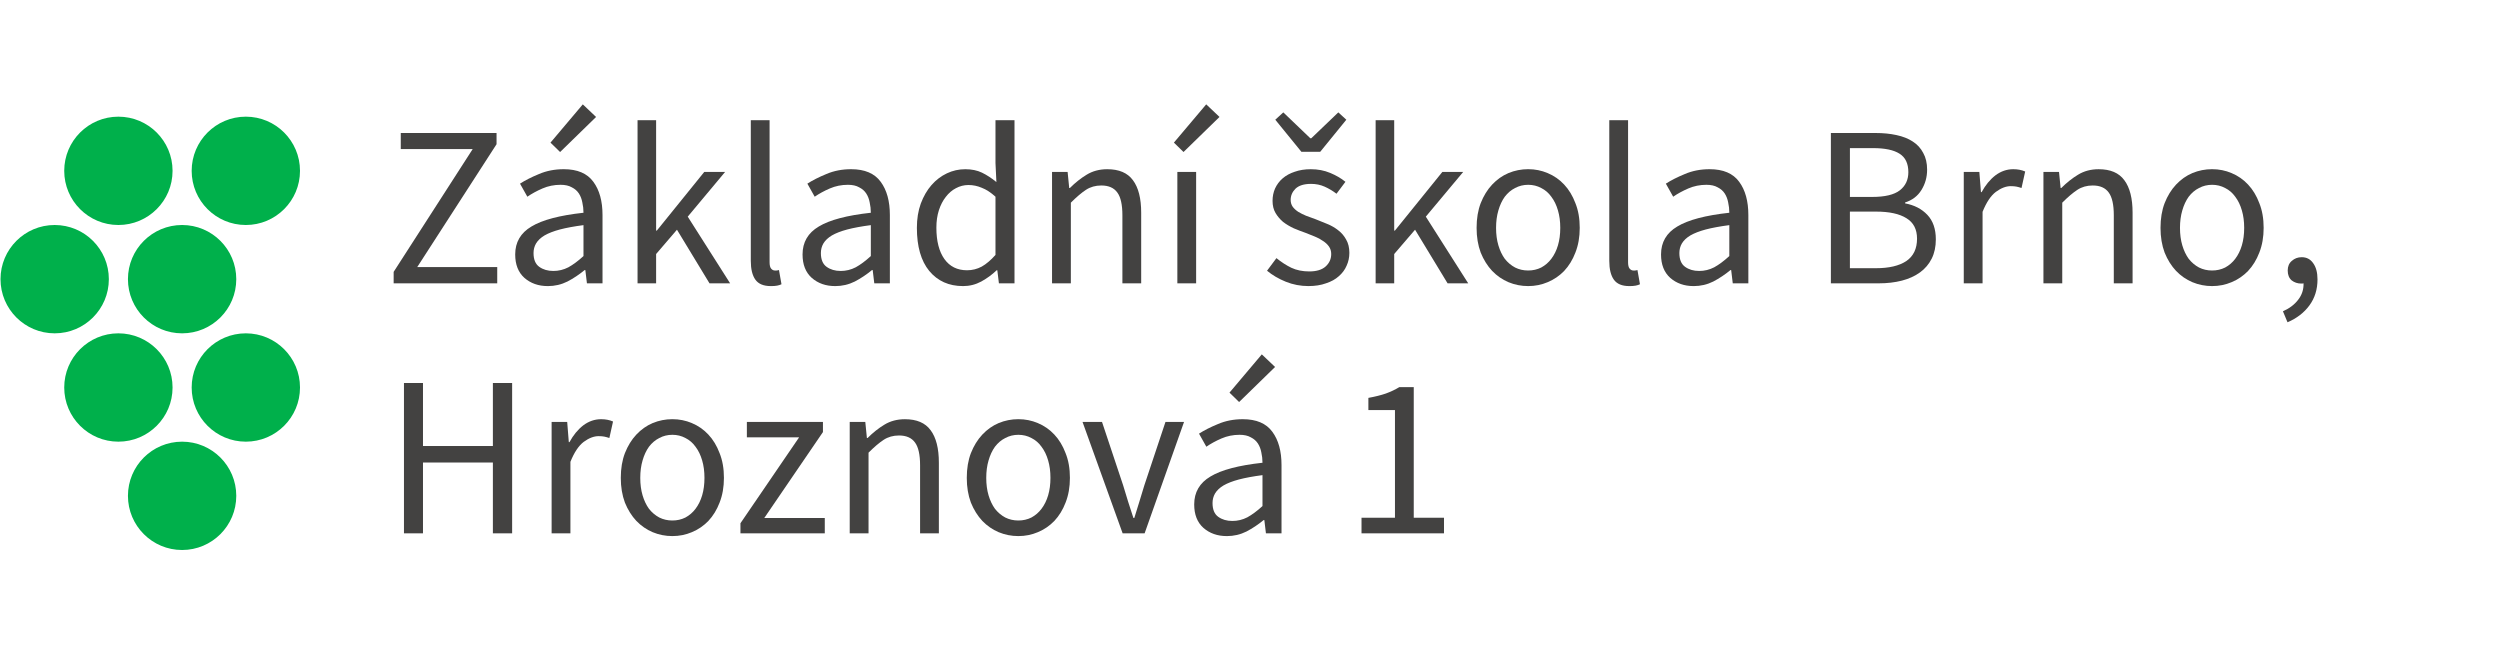
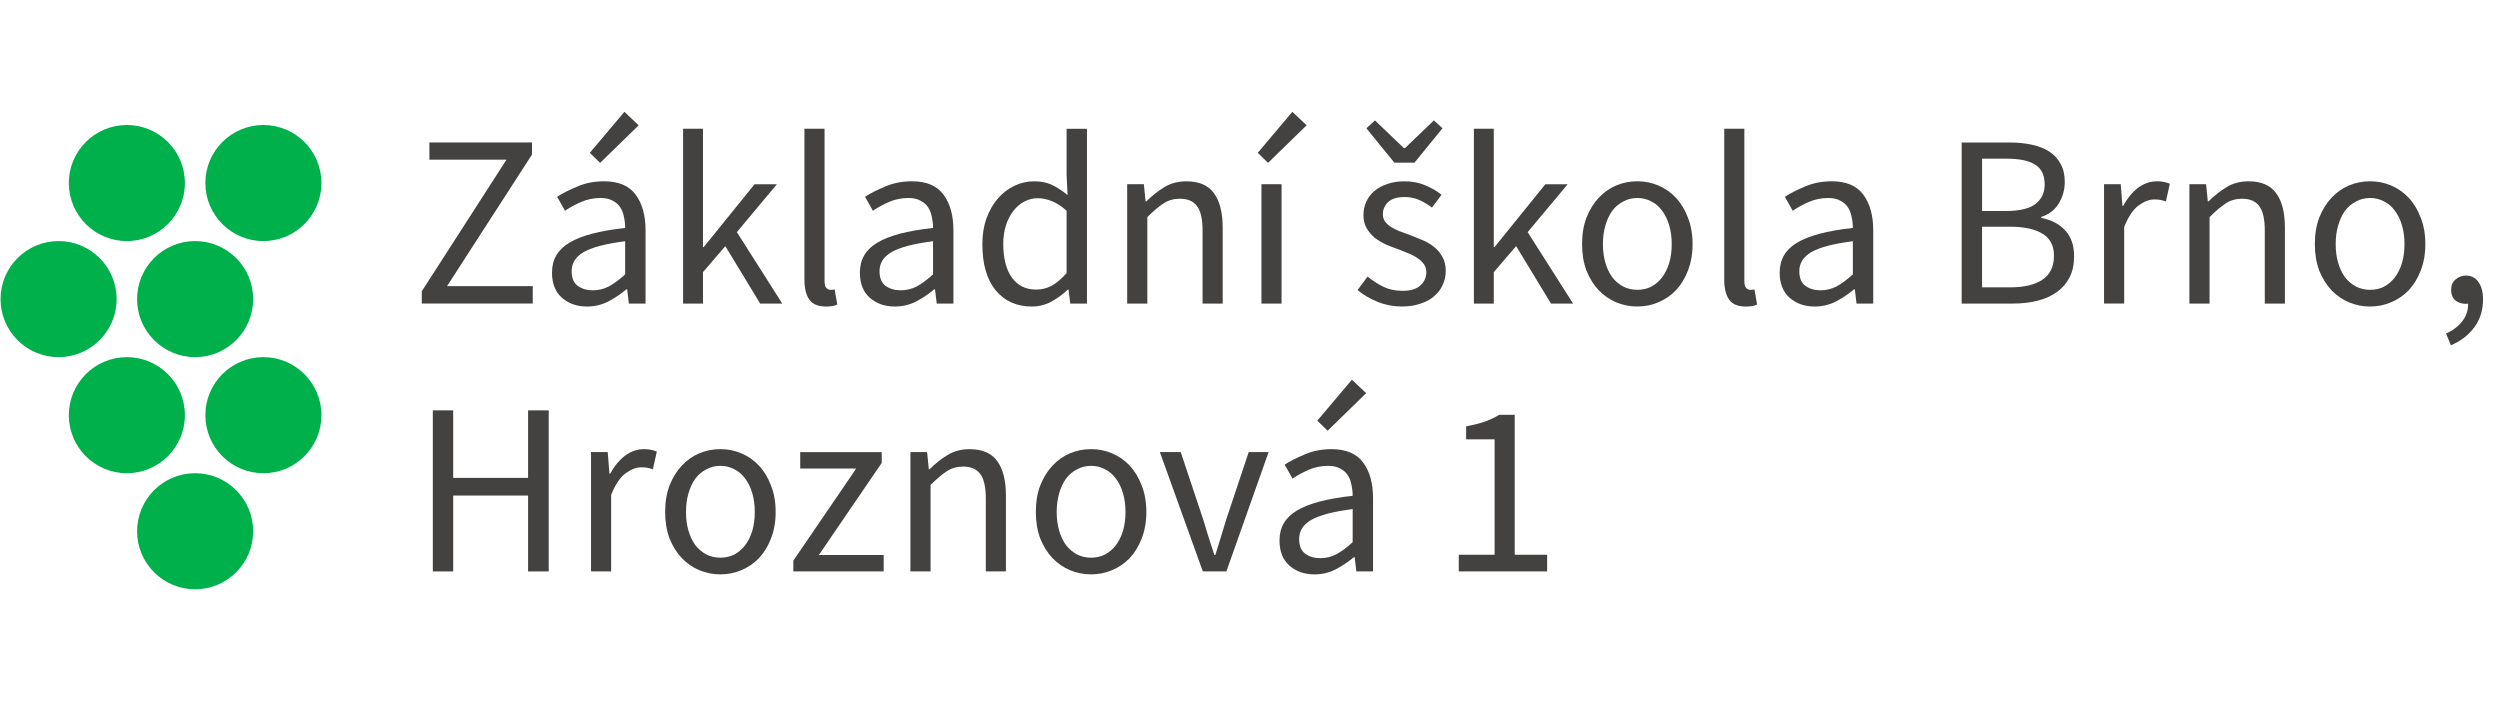
- <svg xmlns="http://www.w3.org/2000/svg" focusable="false" height="40" width="150" version="1.1" preserveAspectRatio="xMidYMid meet" viewBox="0 0 150 40" id="svg2">
+ <svg xmlns="http://www.w3.org/2000/svg" focusable="false" height="40" width="140" version="1.1" preserveAspectRatio="xMidYMid meet" viewBox="0 0 140 40" id="svg2">
  <defs id="defs76" />
  <g id="g4269" transform="matrix(0.8125,0,0,0.8125,0.03075063,3.75)">
    <circle cy="8" cx="8.705" r="4" id="circle6" style="fill:#00b04b;fill-opacity:1" />
    <circle cy="8" cx="18.116" r="4" id="circle8" style="fill:#00b04b;fill-opacity:1" />
    <circle cy="16" cx="4" r="4" id="circle10" style="fill:#00b04b;fill-opacity:1" />
    <circle cy="16" cx="13.41" r="4" id="circle12" style="fill:#00b04b;fill-opacity:1" />
    <circle cy="24" cx="8.705" r="4" id="circle14" style="fill:#00b04b;fill-opacity:1" />
    <circle cy="24" cx="18.116" r="4" id="circle16" style="fill:#00b04b;fill-opacity:1" />
    <circle cy="32" cx="13.41" r="4" id="circle18" style="fill:#00b04b;fill-opacity:1" />
  </g>
  <g style="font-style:normal;font-weight:normal;font-size:40px;line-height:125%;font-family:sans-serif;letter-spacing:0px;word-spacing:0px;fill:#434241;fill-opacity:1;stroke:none;stroke-width:1px;stroke-linecap:butt;stroke-linejoin:miter;stroke-opacity:1" id="text4168">
    <path d="m 23.619,17 0,-0.688 4.744,-7.37 -4.317,0 0,-0.963 5.747,0 0,0.674 -4.758,7.37 4.799,0 0,0.976 -6.215,0 z" style="font-style:normal;font-variant:normal;font-weight:normal;font-stretch:normal;font-size:13.75px;font-family:'Source Sans Pro';-inkscape-font-specification:'Source Sans Pro';fill:#434241;fill-opacity:1" id="path8161" />
    <path d="m 32.865,17.165 q -0.839,0 -1.403,-0.495 -0.55,-0.495 -0.55,-1.403 0,-1.1 0.976,-1.677 0.976,-0.591 3.121,-0.825 0,-0.316 -0.069,-0.619 -0.055,-0.302 -0.206,-0.536 -0.151,-0.234 -0.426,-0.371 -0.261,-0.151 -0.674,-0.151 -0.578,0 -1.086,0.22 -0.509,0.22 -0.907,0.495 l -0.44,-0.784 q 0.468,-0.302 1.141,-0.578 0.674,-0.289 1.485,-0.289 1.224,0 1.774,0.756 0.55,0.743 0.55,1.994 l 0,4.098 -0.935,0 -0.096,-0.797 -0.041,0 q -0.481,0.399 -1.031,0.688 -0.55,0.275 -1.183,0.275 z m 0.33,-0.907 q 0.481,0 0.907,-0.22 0.426,-0.234 0.907,-0.674 l 0,-1.856 q -0.839,0.11 -1.416,0.261 -0.564,0.151 -0.921,0.357 -0.344,0.206 -0.509,0.481 -0.151,0.261 -0.151,0.578 0,0.578 0.344,0.825 0.344,0.247 0.839,0.247 z m 0.412,-7.136 -0.578,-0.564 1.939,-2.296 0.797,0.756 -2.159,2.104 z" style="font-style:normal;font-variant:normal;font-weight:normal;font-stretch:normal;font-size:13.75px;font-family:'Source Sans Pro';-inkscape-font-specification:'Source Sans Pro';fill:#434241;fill-opacity:1" id="path8163" />
    <path d="m 38.253,17 0,-9.79 1.114,0 0,6.628 0.041,0 2.846,-3.52 1.251,0 -2.241,2.681 2.544,4.001 -1.238,0 -1.952,-3.217 -1.251,1.458 0,1.76 -1.114,0 z" style="font-style:normal;font-variant:normal;font-weight:normal;font-stretch:normal;font-size:13.75px;font-family:'Source Sans Pro';-inkscape-font-specification:'Source Sans Pro';fill:#434241;fill-opacity:1" id="path8165" />
    <path d="m 46.244,17.165 q -0.646,0 -0.921,-0.385 -0.275,-0.385 -0.275,-1.127 l 0,-8.443 1.127,0 0,8.525 q 0,0.275 0.096,0.385 0.096,0.11 0.22,0.11 0.055,0 0.096,0 0.055,0 0.151,-0.028 l 0.151,0.853 q -0.11,0.055 -0.261,0.083 -0.151,0.028 -0.385,0.028 z" style="font-style:normal;font-variant:normal;font-weight:normal;font-stretch:normal;font-size:13.75px;font-family:'Source Sans Pro';-inkscape-font-specification:'Source Sans Pro';fill:#434241;fill-opacity:1" id="path8167" />
    <path d="m 50.106,17.165 q -0.839,0 -1.403,-0.495 -0.55,-0.495 -0.55,-1.403 0,-1.1 0.976,-1.677 0.976,-0.591 3.121,-0.825 0,-0.316 -0.069,-0.619 -0.055,-0.302 -0.206,-0.536 -0.151,-0.234 -0.426,-0.371 -0.261,-0.151 -0.674,-0.151 -0.578,0 -1.086,0.22 -0.509,0.22 -0.907,0.495 l -0.44,-0.784 q 0.468,-0.302 1.141,-0.578 0.674,-0.289 1.485,-0.289 1.224,0 1.774,0.756 0.55,0.743 0.55,1.994 l 0,4.098 -0.935,0 -0.096,-0.797 -0.041,0 q -0.481,0.399 -1.031,0.688 -0.55,0.275 -1.183,0.275 z m 0.33,-0.907 q 0.481,0 0.907,-0.22 0.426,-0.234 0.907,-0.674 l 0,-1.856 q -0.839,0.11 -1.416,0.261 -0.564,0.151 -0.921,0.357 -0.344,0.206 -0.509,0.481 -0.151,0.261 -0.151,0.578 0,0.578 0.344,0.825 0.344,0.247 0.839,0.247 z" style="font-style:normal;font-variant:normal;font-weight:normal;font-stretch:normal;font-size:13.75px;font-family:'Source Sans Pro';-inkscape-font-specification:'Source Sans Pro';fill:#434241;fill-opacity:1" id="path8169" />
    <path d="m 57.777,17.165 q -1.265,0 -2.021,-0.907 -0.743,-0.907 -0.743,-2.585 0,-0.811 0.234,-1.458 0.247,-0.66 0.646,-1.114 0.399,-0.454 0.921,-0.701 0.522,-0.247 1.1,-0.247 0.578,0 1.004,0.206 0.426,0.206 0.866,0.564 l -0.055,-1.141 0,-2.571 1.141,0 0,9.79 -0.935,0 -0.096,-0.784 -0.041,0 q -0.399,0.385 -0.921,0.674 -0.509,0.275 -1.1,0.275 z m 0.247,-0.949 q 0.468,0 0.88,-0.22 0.412,-0.234 0.825,-0.701 l 0,-3.493 q -0.426,-0.385 -0.825,-0.536 -0.385,-0.165 -0.797,-0.165 -0.399,0 -0.756,0.193 -0.344,0.179 -0.605,0.522 -0.261,0.33 -0.412,0.797 -0.151,0.468 -0.151,1.045 0,1.21 0.481,1.884 0.481,0.674 1.361,0.674 z" style="font-style:normal;font-variant:normal;font-weight:normal;font-stretch:normal;font-size:13.75px;font-family:'Source Sans Pro';-inkscape-font-specification:'Source Sans Pro';fill:#434241;fill-opacity:1" id="path8171" />
    <path d="m 63.122,17 0,-6.683 0.935,0 0.096,0.963 0.041,0 q 0.481,-0.481 1.004,-0.797 0.536,-0.33 1.238,-0.33 1.059,0 1.54,0.66 0.495,0.66 0.495,1.952 l 0,4.235 -1.127,0 0,-4.084 q 0,-0.949 -0.302,-1.361 -0.302,-0.426 -0.963,-0.426 -0.522,0 -0.921,0.261 -0.399,0.261 -0.907,0.77 l 0,4.84 -1.127,0 z" style="font-style:normal;font-variant:normal;font-weight:normal;font-stretch:normal;font-size:13.75px;font-family:'Source Sans Pro';-inkscape-font-specification:'Source Sans Pro';fill:#434241;fill-opacity:1" id="path8173" />
    <path d="m 70.641,17 0,-6.683 1.127,0 0,6.683 -1.127,0 z m 0.371,-7.879 -0.578,-0.564 1.939,-2.296 0.797,0.756 -2.159,2.104 z" style="font-style:normal;font-variant:normal;font-weight:normal;font-stretch:normal;font-size:13.75px;font-family:'Source Sans Pro';-inkscape-font-specification:'Source Sans Pro';fill:#434241;fill-opacity:1" id="path8175" />
    <path d="m 78.51,17.165 q -0.715,0 -1.361,-0.261 -0.646,-0.261 -1.127,-0.66 l 0.564,-0.756 q 0.44,0.357 0.894,0.578 0.468,0.22 1.073,0.22 0.66,0 0.99,-0.302 0.33,-0.302 0.33,-0.743 0,-0.261 -0.138,-0.454 -0.138,-0.193 -0.357,-0.33 -0.206,-0.151 -0.481,-0.261 -0.275,-0.11 -0.55,-0.22 -0.357,-0.124 -0.715,-0.275 -0.357,-0.165 -0.646,-0.385 -0.275,-0.234 -0.454,-0.536 -0.179,-0.302 -0.179,-0.729 0,-0.399 0.151,-0.743 0.165,-0.357 0.454,-0.605 0.302,-0.261 0.729,-0.399 0.426,-0.151 0.963,-0.151 0.632,0 1.155,0.22 0.536,0.22 0.921,0.536 l -0.536,0.715 q -0.344,-0.261 -0.715,-0.426 -0.371,-0.165 -0.811,-0.165 -0.632,0 -0.935,0.289 -0.289,0.289 -0.289,0.674 0,0.234 0.124,0.412 0.124,0.165 0.33,0.302 0.206,0.124 0.468,0.234 0.275,0.096 0.564,0.206 0.357,0.138 0.715,0.289 0.371,0.151 0.66,0.385 0.289,0.22 0.468,0.55 0.193,0.33 0.193,0.797 0,0.412 -0.165,0.77 -0.151,0.357 -0.468,0.632 -0.302,0.275 -0.77,0.426 -0.454,0.165 -1.045,0.165 z m -0.426,-8.057 -1.567,-1.925 0.481,-0.44 1.623,1.554 0.055,0 1.623,-1.554 0.481,0.44 -1.567,1.925 -1.127,0 z" style="font-style:normal;font-variant:normal;font-weight:normal;font-stretch:normal;font-size:13.75px;font-family:'Source Sans Pro';-inkscape-font-specification:'Source Sans Pro';fill:#434241;fill-opacity:1" id="path8177" />
    <path d="m 82.538,17 0,-9.79 1.114,0 0,6.628 0.041,0 2.846,-3.52 1.251,0 -2.241,2.681 2.544,4.001 -1.238,0 -1.952,-3.217 -1.251,1.458 0,1.76 -1.114,0 z" style="font-style:normal;font-variant:normal;font-weight:normal;font-stretch:normal;font-size:13.75px;font-family:'Source Sans Pro';-inkscape-font-specification:'Source Sans Pro';fill:#434241;fill-opacity:1" id="path8179" />
    <path d="m 91.69,17.165 q -0.619,0 -1.183,-0.234 -0.55,-0.234 -0.976,-0.674 -0.426,-0.454 -0.688,-1.1 -0.247,-0.66 -0.247,-1.485 0,-0.839 0.247,-1.485 0.261,-0.66 0.688,-1.114 0.426,-0.454 0.976,-0.688 0.564,-0.234 1.183,-0.234 0.619,0 1.169,0.234 0.564,0.234 0.99,0.688 0.426,0.454 0.674,1.114 0.261,0.646 0.261,1.485 0,0.825 -0.261,1.485 -0.247,0.646 -0.674,1.1 -0.426,0.44 -0.99,0.674 -0.55,0.234 -1.169,0.234 z m 0,-0.935 q 0.426,0 0.784,-0.179 0.357,-0.193 0.605,-0.522 0.261,-0.344 0.399,-0.811 0.138,-0.468 0.138,-1.045 0,-0.578 -0.138,-1.045 -0.138,-0.481 -0.399,-0.825 -0.247,-0.344 -0.605,-0.522 -0.357,-0.193 -0.784,-0.193 -0.426,0 -0.784,0.193 -0.357,0.179 -0.619,0.522 -0.247,0.344 -0.385,0.825 -0.138,0.468 -0.138,1.045 0,0.578 0.138,1.045 0.138,0.468 0.385,0.811 0.261,0.33 0.619,0.522 0.357,0.179 0.784,0.179 z" style="font-style:normal;font-variant:normal;font-weight:normal;font-stretch:normal;font-size:13.75px;font-family:'Source Sans Pro';-inkscape-font-specification:'Source Sans Pro';fill:#434241;fill-opacity:1" id="path8181" />
    <path d="m 97.753,17.165 q -0.646,0 -0.921,-0.385 -0.275,-0.385 -0.275,-1.127 l 0,-8.443 1.127,0 0,8.525 q 0,0.275 0.096,0.385 0.096,0.11 0.22,0.11 0.055,0 0.096,0 0.055,0 0.151,-0.028 l 0.151,0.853 q -0.11,0.055 -0.261,0.083 -0.151,0.028 -0.385,0.028 z" style="font-style:normal;font-variant:normal;font-weight:normal;font-stretch:normal;font-size:13.75px;font-family:'Source Sans Pro';-inkscape-font-specification:'Source Sans Pro';fill:#434241;fill-opacity:1" id="path8183" />
    <path d="m 101.615,17.165 q -0.839,0 -1.403,-0.495 -0.55,-0.495 -0.55,-1.403 0,-1.1 0.976,-1.677 0.976,-0.591 3.121,-0.825 0,-0.316 -0.069,-0.619 -0.055,-0.302 -0.206,-0.536 -0.151,-0.234 -0.426,-0.371 -0.261,-0.151 -0.674,-0.151 -0.578,0 -1.086,0.22 -0.509,0.22 -0.907,0.495 l -0.44,-0.784 q 0.468,-0.302 1.141,-0.578 0.674,-0.289 1.485,-0.289 1.224,0 1.774,0.756 0.55,0.743 0.55,1.994 l 0,4.098 -0.935,0 -0.096,-0.797 -0.041,0 q -0.481,0.399 -1.031,0.688 -0.55,0.275 -1.183,0.275 z m 0.33,-0.907 q 0.481,0 0.907,-0.22 0.426,-0.234 0.907,-0.674 l 0,-1.856 q -0.839,0.11 -1.416,0.261 -0.564,0.151 -0.921,0.357 -0.344,0.206 -0.509,0.481 -0.151,0.261 -0.151,0.578 0,0.578 0.344,0.825 0.344,0.247 0.839,0.247 z" style="font-style:normal;font-variant:normal;font-weight:normal;font-stretch:normal;font-size:13.75px;font-family:'Source Sans Pro';-inkscape-font-specification:'Source Sans Pro';fill:#434241;fill-opacity:1" id="path8185" />
    <path d="m 109.853,17 0,-9.02 2.681,0 q 0.688,0 1.251,0.124 0.578,0.124 0.976,0.385 0.412,0.261 0.632,0.688 0.234,0.412 0.234,1.004 0,0.674 -0.344,1.224 -0.33,0.536 -0.976,0.743 l 0,0.055 q 0.825,0.151 1.334,0.688 0.509,0.536 0.509,1.471 0,0.66 -0.247,1.155 -0.247,0.495 -0.701,0.825 -0.454,0.33 -1.086,0.495 Q 113.483,17 112.726,17 l -2.874,0 z m 1.141,-5.184 1.334,0 q 1.155,0 1.664,-0.399 0.509,-0.399 0.509,-1.086 0,-0.784 -0.536,-1.114 -0.522,-0.33 -1.581,-0.33 l -1.389,0 0,2.929 z m 0,4.276 1.567,0 q 1.169,0 1.815,-0.426 0.646,-0.44 0.646,-1.347 0,-0.839 -0.632,-1.224 -0.632,-0.399 -1.829,-0.399 l -1.567,0 0,3.396 z" style="font-style:normal;font-variant:normal;font-weight:normal;font-stretch:normal;font-size:13.75px;font-family:'Source Sans Pro';-inkscape-font-specification:'Source Sans Pro';fill:#434241;fill-opacity:1" id="path8187" />
    <path d="m 117.826,17 0,-6.683 0.935,0 0.096,1.21 0.041,0 q 0.344,-0.632 0.825,-1.004 0.495,-0.371 1.073,-0.371 0.399,0 0.715,0.138 l -0.22,0.99 q -0.165,-0.055 -0.302,-0.083 -0.138,-0.028 -0.344,-0.028 -0.426,0 -0.894,0.344 -0.454,0.344 -0.797,1.196 l 0,4.29 -1.127,0 z" style="font-style:normal;font-variant:normal;font-weight:normal;font-stretch:normal;font-size:13.75px;font-family:'Source Sans Pro';-inkscape-font-specification:'Source Sans Pro';fill:#434241;fill-opacity:1" id="path8189" />
    <path d="m 122.606,17 0,-6.683 0.935,0 0.096,0.963 0.041,0 q 0.481,-0.481 1.004,-0.797 0.536,-0.33 1.238,-0.33 1.059,0 1.54,0.66 0.495,0.66 0.495,1.952 l 0,4.235 -1.127,0 0,-4.084 q 0,-0.949 -0.302,-1.361 -0.302,-0.426 -0.963,-0.426 -0.522,0 -0.921,0.261 -0.399,0.261 -0.907,0.77 l 0,4.84 -1.127,0 z" style="font-style:normal;font-variant:normal;font-weight:normal;font-stretch:normal;font-size:13.75px;font-family:'Source Sans Pro';-inkscape-font-specification:'Source Sans Pro';fill:#434241;fill-opacity:1" id="path8191" />
    <path d="m 132.725,17.165 q -0.619,0 -1.183,-0.234 -0.55,-0.234 -0.976,-0.674 -0.426,-0.454 -0.688,-1.1 -0.247,-0.66 -0.247,-1.485 0,-0.839 0.247,-1.485 0.261,-0.66 0.688,-1.114 0.426,-0.454 0.976,-0.688 0.564,-0.234 1.183,-0.234 0.619,0 1.169,0.234 0.564,0.234 0.99,0.688 0.426,0.454 0.674,1.114 0.261,0.646 0.261,1.485 0,0.825 -0.261,1.485 -0.247,0.646 -0.674,1.1 -0.426,0.44 -0.99,0.674 -0.55,0.234 -1.169,0.234 z m 0,-0.935 q 0.426,0 0.784,-0.179 0.357,-0.193 0.605,-0.522 0.261,-0.344 0.399,-0.811 0.138,-0.468 0.138,-1.045 0,-0.578 -0.138,-1.045 -0.138,-0.481 -0.399,-0.825 -0.247,-0.344 -0.605,-0.522 -0.357,-0.193 -0.784,-0.193 -0.426,0 -0.784,0.193 -0.357,0.179 -0.619,0.522 -0.247,0.344 -0.385,0.825 -0.138,0.468 -0.138,1.045 0,0.578 0.138,1.045 0.138,0.468 0.385,0.811 0.261,0.33 0.619,0.522 0.357,0.179 0.784,0.179 z" style="font-style:normal;font-variant:normal;font-weight:normal;font-stretch:normal;font-size:13.75px;font-family:'Source Sans Pro';-inkscape-font-specification:'Source Sans Pro';fill:#434241;fill-opacity:1" id="path8193" />
    <path d="m 137.251,19.337 -0.275,-0.66 q 0.591,-0.261 0.921,-0.701 0.33,-0.426 0.316,-0.976 -0.041,0.014 -0.138,0.014 -0.33,0 -0.578,-0.193 -0.234,-0.206 -0.234,-0.591 0,-0.371 0.247,-0.578 0.247,-0.22 0.591,-0.22 0.44,0 0.688,0.357 0.261,0.357 0.261,0.976 0,0.894 -0.481,1.554 -0.481,0.66 -1.32,1.018 z" style="font-style:normal;font-variant:normal;font-weight:normal;font-stretch:normal;font-size:13.75px;font-family:'Source Sans Pro';-inkscape-font-specification:'Source Sans Pro';fill:#434241;fill-opacity:1" id="path8195" />
  </g>
  <g style="font-style:normal;font-weight:normal;font-size:40px;line-height:125%;font-family:sans-serif;letter-spacing:0px;word-spacing:0px;fill:#434241;fill-opacity:1;stroke:none;stroke-width:1px;stroke-linecap:butt;stroke-linejoin:miter;stroke-opacity:1" id="text4176">
    <path d="m 24.238,32 0,-9.02 1.141,0 0,3.781 4.194,0 0,-3.781 1.155,0 0,9.02 -1.155,0 0,-4.249 -4.194,0 0,4.249 -1.141,0 z" style="font-style:normal;font-variant:normal;font-weight:normal;font-stretch:normal;font-size:13.75px;font-family:'Source Sans Pro';-inkscape-font-specification:'Source Sans Pro';fill:#434241;fill-opacity:1" id="path8142" />
    <path d="m 33.097,32 0,-6.683 0.935,0 0.096,1.21 0.041,0 q 0.344,-0.632 0.825,-1.004 0.495,-0.371 1.073,-0.371 0.399,0 0.715,0.138 l -0.22,0.99 q -0.165,-0.055 -0.302,-0.083 -0.138,-0.028 -0.344,-0.028 -0.426,0 -0.894,0.344 -0.454,0.344 -0.797,1.196 l 0,4.29 -1.127,0 z" style="font-style:normal;font-variant:normal;font-weight:normal;font-stretch:normal;font-size:13.75px;font-family:'Source Sans Pro';-inkscape-font-specification:'Source Sans Pro';fill:#434241;fill-opacity:1" id="path8144" />
    <path d="m 40.342,32.165 q -0.619,0 -1.183,-0.234 -0.55,-0.234 -0.976,-0.674 -0.426,-0.454 -0.688,-1.1 -0.247,-0.66 -0.247,-1.485 0,-0.839 0.247,-1.485 0.261,-0.66 0.688,-1.114 0.426,-0.454 0.976,-0.688 0.564,-0.234 1.183,-0.234 0.619,0 1.169,0.234 0.564,0.234 0.99,0.688 0.426,0.454 0.674,1.114 0.261,0.646 0.261,1.485 0,0.825 -0.261,1.485 -0.247,0.646 -0.674,1.1 -0.426,0.44 -0.99,0.674 -0.55,0.234 -1.169,0.234 z m 0,-0.935 q 0.426,0 0.784,-0.179 0.357,-0.193 0.605,-0.522 0.261,-0.344 0.399,-0.811 0.138,-0.468 0.138,-1.045 0,-0.578 -0.138,-1.045 -0.138,-0.481 -0.399,-0.825 -0.247,-0.344 -0.605,-0.522 -0.357,-0.193 -0.784,-0.193 -0.426,0 -0.784,0.193 -0.357,0.179 -0.619,0.522 -0.247,0.344 -0.385,0.825 -0.138,0.468 -0.138,1.045 0,0.578 0.138,1.045 0.138,0.468 0.385,0.811 0.261,0.33 0.619,0.522 0.357,0.179 0.784,0.179 z" style="font-style:normal;font-variant:normal;font-weight:normal;font-stretch:normal;font-size:13.75px;font-family:'Source Sans Pro';-inkscape-font-specification:'Source Sans Pro';fill:#434241;fill-opacity:1" id="path8146" />
    <path d="m 44.427,32 0,-0.605 3.52,-5.156 -3.135,0 0,-0.921 4.565,0 0,0.605 -3.52,5.156 3.63,0 0,0.921 -5.06,0 z" style="font-style:normal;font-variant:normal;font-weight:normal;font-stretch:normal;font-size:13.75px;font-family:'Source Sans Pro';-inkscape-font-specification:'Source Sans Pro';fill:#434241;fill-opacity:1" id="path8148" />
    <path d="m 50.983,32 0,-6.683 0.935,0 0.096,0.963 0.041,0 q 0.481,-0.481 1.004,-0.797 0.536,-0.33 1.238,-0.33 1.059,0 1.54,0.66 0.495,0.66 0.495,1.952 l 0,4.235 -1.127,0 0,-4.084 q 0,-0.949 -0.302,-1.361 -0.302,-0.426 -0.963,-0.426 -0.522,0 -0.921,0.261 -0.399,0.261 -0.907,0.77 l 0,4.84 -1.127,0 z" style="font-style:normal;font-variant:normal;font-weight:normal;font-stretch:normal;font-size:13.75px;font-family:'Source Sans Pro';-inkscape-font-specification:'Source Sans Pro';fill:#434241;fill-opacity:1" id="path8150" />
    <path d="m 61.101,32.165 q -0.619,0 -1.183,-0.234 -0.55,-0.234 -0.976,-0.674 -0.426,-0.454 -0.688,-1.1 -0.247,-0.66 -0.247,-1.485 0,-0.839 0.247,-1.485 0.261,-0.66 0.688,-1.114 0.426,-0.454 0.976,-0.688 0.564,-0.234 1.183,-0.234 0.619,0 1.169,0.234 0.564,0.234 0.99,0.688 0.426,0.454 0.674,1.114 0.261,0.646 0.261,1.485 0,0.825 -0.261,1.485 -0.247,0.646 -0.674,1.1 -0.426,0.44 -0.99,0.674 -0.55,0.234 -1.169,0.234 z m 0,-0.935 q 0.426,0 0.784,-0.179 0.357,-0.193 0.605,-0.522 0.261,-0.344 0.399,-0.811 0.138,-0.468 0.138,-1.045 0,-0.578 -0.138,-1.045 -0.138,-0.481 -0.399,-0.825 -0.247,-0.344 -0.605,-0.522 -0.357,-0.193 -0.784,-0.193 -0.426,0 -0.784,0.193 -0.357,0.179 -0.619,0.522 -0.247,0.344 -0.385,0.825 -0.138,0.468 -0.138,1.045 0,0.578 0.138,1.045 0.138,0.468 0.385,0.811 0.261,0.33 0.619,0.522 Q 60.675,31.23 61.101,31.23 Z" style="font-style:normal;font-variant:normal;font-weight:normal;font-stretch:normal;font-size:13.75px;font-family:'Source Sans Pro';-inkscape-font-specification:'Source Sans Pro';fill:#434241;fill-opacity:1" id="path8152" />
    <path d="m 67.358,32 -2.406,-6.683 1.169,0 1.265,3.795 q 0.151,0.495 0.302,0.99 0.165,0.495 0.316,0.976 l 0.055,0 q 0.151,-0.481 0.302,-0.976 0.151,-0.495 0.302,-0.99 l 1.265,-3.795 1.114,0 -2.365,6.683 -1.32,0 z" style="font-style:normal;font-variant:normal;font-weight:normal;font-stretch:normal;font-size:13.75px;font-family:'Source Sans Pro';-inkscape-font-specification:'Source Sans Pro';fill:#434241;fill-opacity:1" id="path8154" />
    <path d="m 73.605,32.165 q -0.839,0 -1.403,-0.495 -0.55,-0.495 -0.55,-1.403 0,-1.1 0.976,-1.677 0.976,-0.591 3.121,-0.825 0,-0.316 -0.069,-0.619 -0.055,-0.302 -0.206,-0.536 -0.151,-0.234 -0.426,-0.371 -0.261,-0.151 -0.674,-0.151 -0.578,0 -1.086,0.22 -0.509,0.22 -0.907,0.495 l -0.44,-0.784 q 0.468,-0.302 1.141,-0.578 0.674,-0.289 1.485,-0.289 1.224,0 1.774,0.756 0.55,0.743 0.55,1.994 l 0,4.098 -0.935,0 -0.096,-0.797 -0.041,0 q -0.481,0.399 -1.031,0.688 -0.55,0.275 -1.183,0.275 z m 0.33,-0.907 q 0.481,0 0.907,-0.22 0.426,-0.234 0.907,-0.674 l 0,-1.856 q -0.839,0.11 -1.416,0.261 -0.564,0.151 -0.921,0.357 -0.344,0.206 -0.509,0.481 -0.151,0.261 -0.151,0.578 0,0.578 0.344,0.825 0.344,0.247 0.839,0.247 z m 0.412,-7.136 -0.578,-0.564 1.939,-2.296 0.797,0.756 -2.159,2.104 z" style="font-style:normal;font-variant:normal;font-weight:normal;font-stretch:normal;font-size:13.75px;font-family:'Source Sans Pro';-inkscape-font-specification:'Source Sans Pro';fill:#434241;fill-opacity:1" id="path8156" />
    <path d="m 81.691,32 0,-0.935 2.007,0 0,-6.463 -1.595,0 0,-0.729 q 0.605,-0.11 1.045,-0.261 0.454,-0.165 0.811,-0.385 l 0.866,0 0,7.838 1.815,0 0,0.935 -4.95,0 z" style="font-style:normal;font-variant:normal;font-weight:normal;font-stretch:normal;font-size:13.75px;font-family:'Source Sans Pro';-inkscape-font-specification:'Source Sans Pro';fill:#434241;fill-opacity:1" id="path8158" />
  </g>
  <text id="text8133" y="-23" x="23" style="font-style:normal;font-weight:normal;font-size:40px;line-height:125%;font-family:sans-serif;letter-spacing:0px;word-spacing:0px;fill:#434241;fill-opacity:1;stroke:none;stroke-width:1px;stroke-linecap:butt;stroke-linejoin:miter;stroke-opacity:1" xml:space="preserve">
    <tspan style="font-style:normal;font-variant:normal;font-weight:normal;font-stretch:normal;font-size:13.75px;font-family:'Source Sans Pro';-inkscape-font-specification:'Source Sans Pro';fill:#434241;fill-opacity:1" y="-23" x="23" id="tspan8135">Základní škola Brno,</tspan>
  </text>
  <text xml:space="preserve" style="font-style:normal;font-weight:normal;font-size:40px;line-height:125%;font-family:sans-serif;letter-spacing:0px;word-spacing:0px;fill:#434241;fill-opacity:1;stroke:none;stroke-width:1px;stroke-linecap:butt;stroke-linejoin:miter;stroke-opacity:1" x="23" y="-8" id="text8137">
    <tspan id="tspan8139" x="23" y="-8" style="font-style:normal;font-variant:normal;font-weight:normal;font-stretch:normal;font-size:13.75px;font-family:'Source Sans Pro';-inkscape-font-specification:'Source Sans Pro';fill:#434241;fill-opacity:1">Hroznová 1</tspan>
  </text>
</svg>
